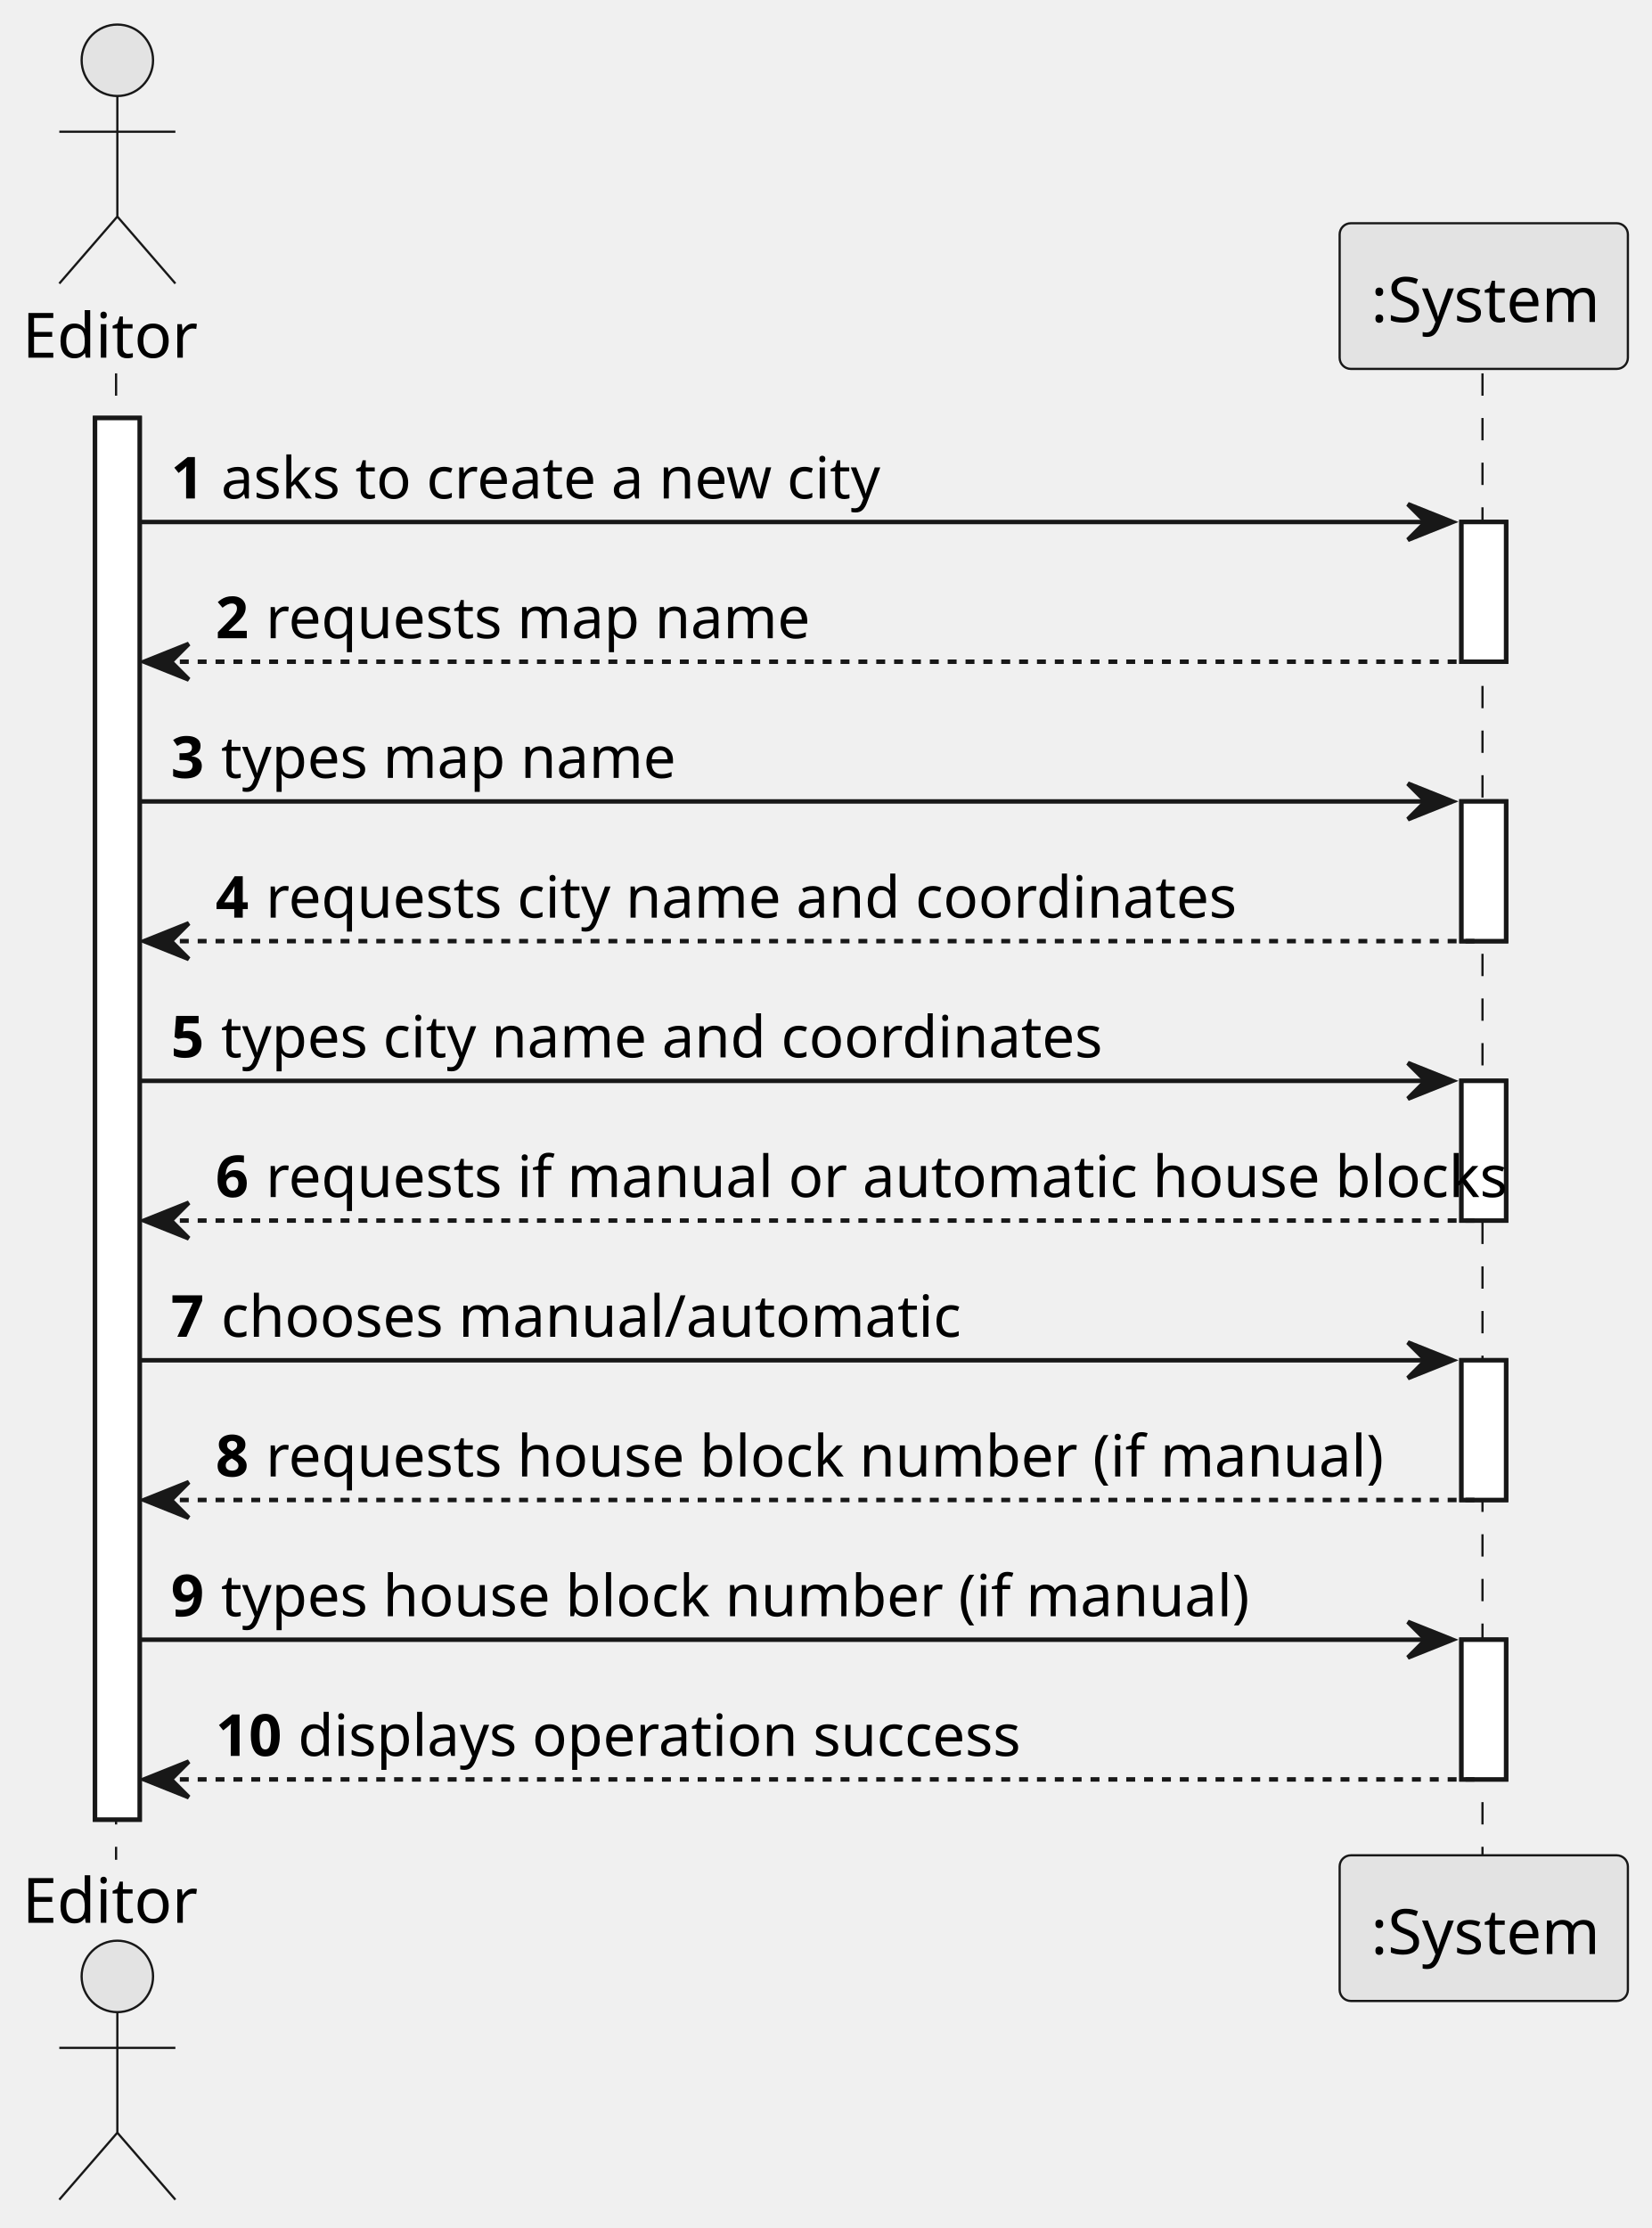
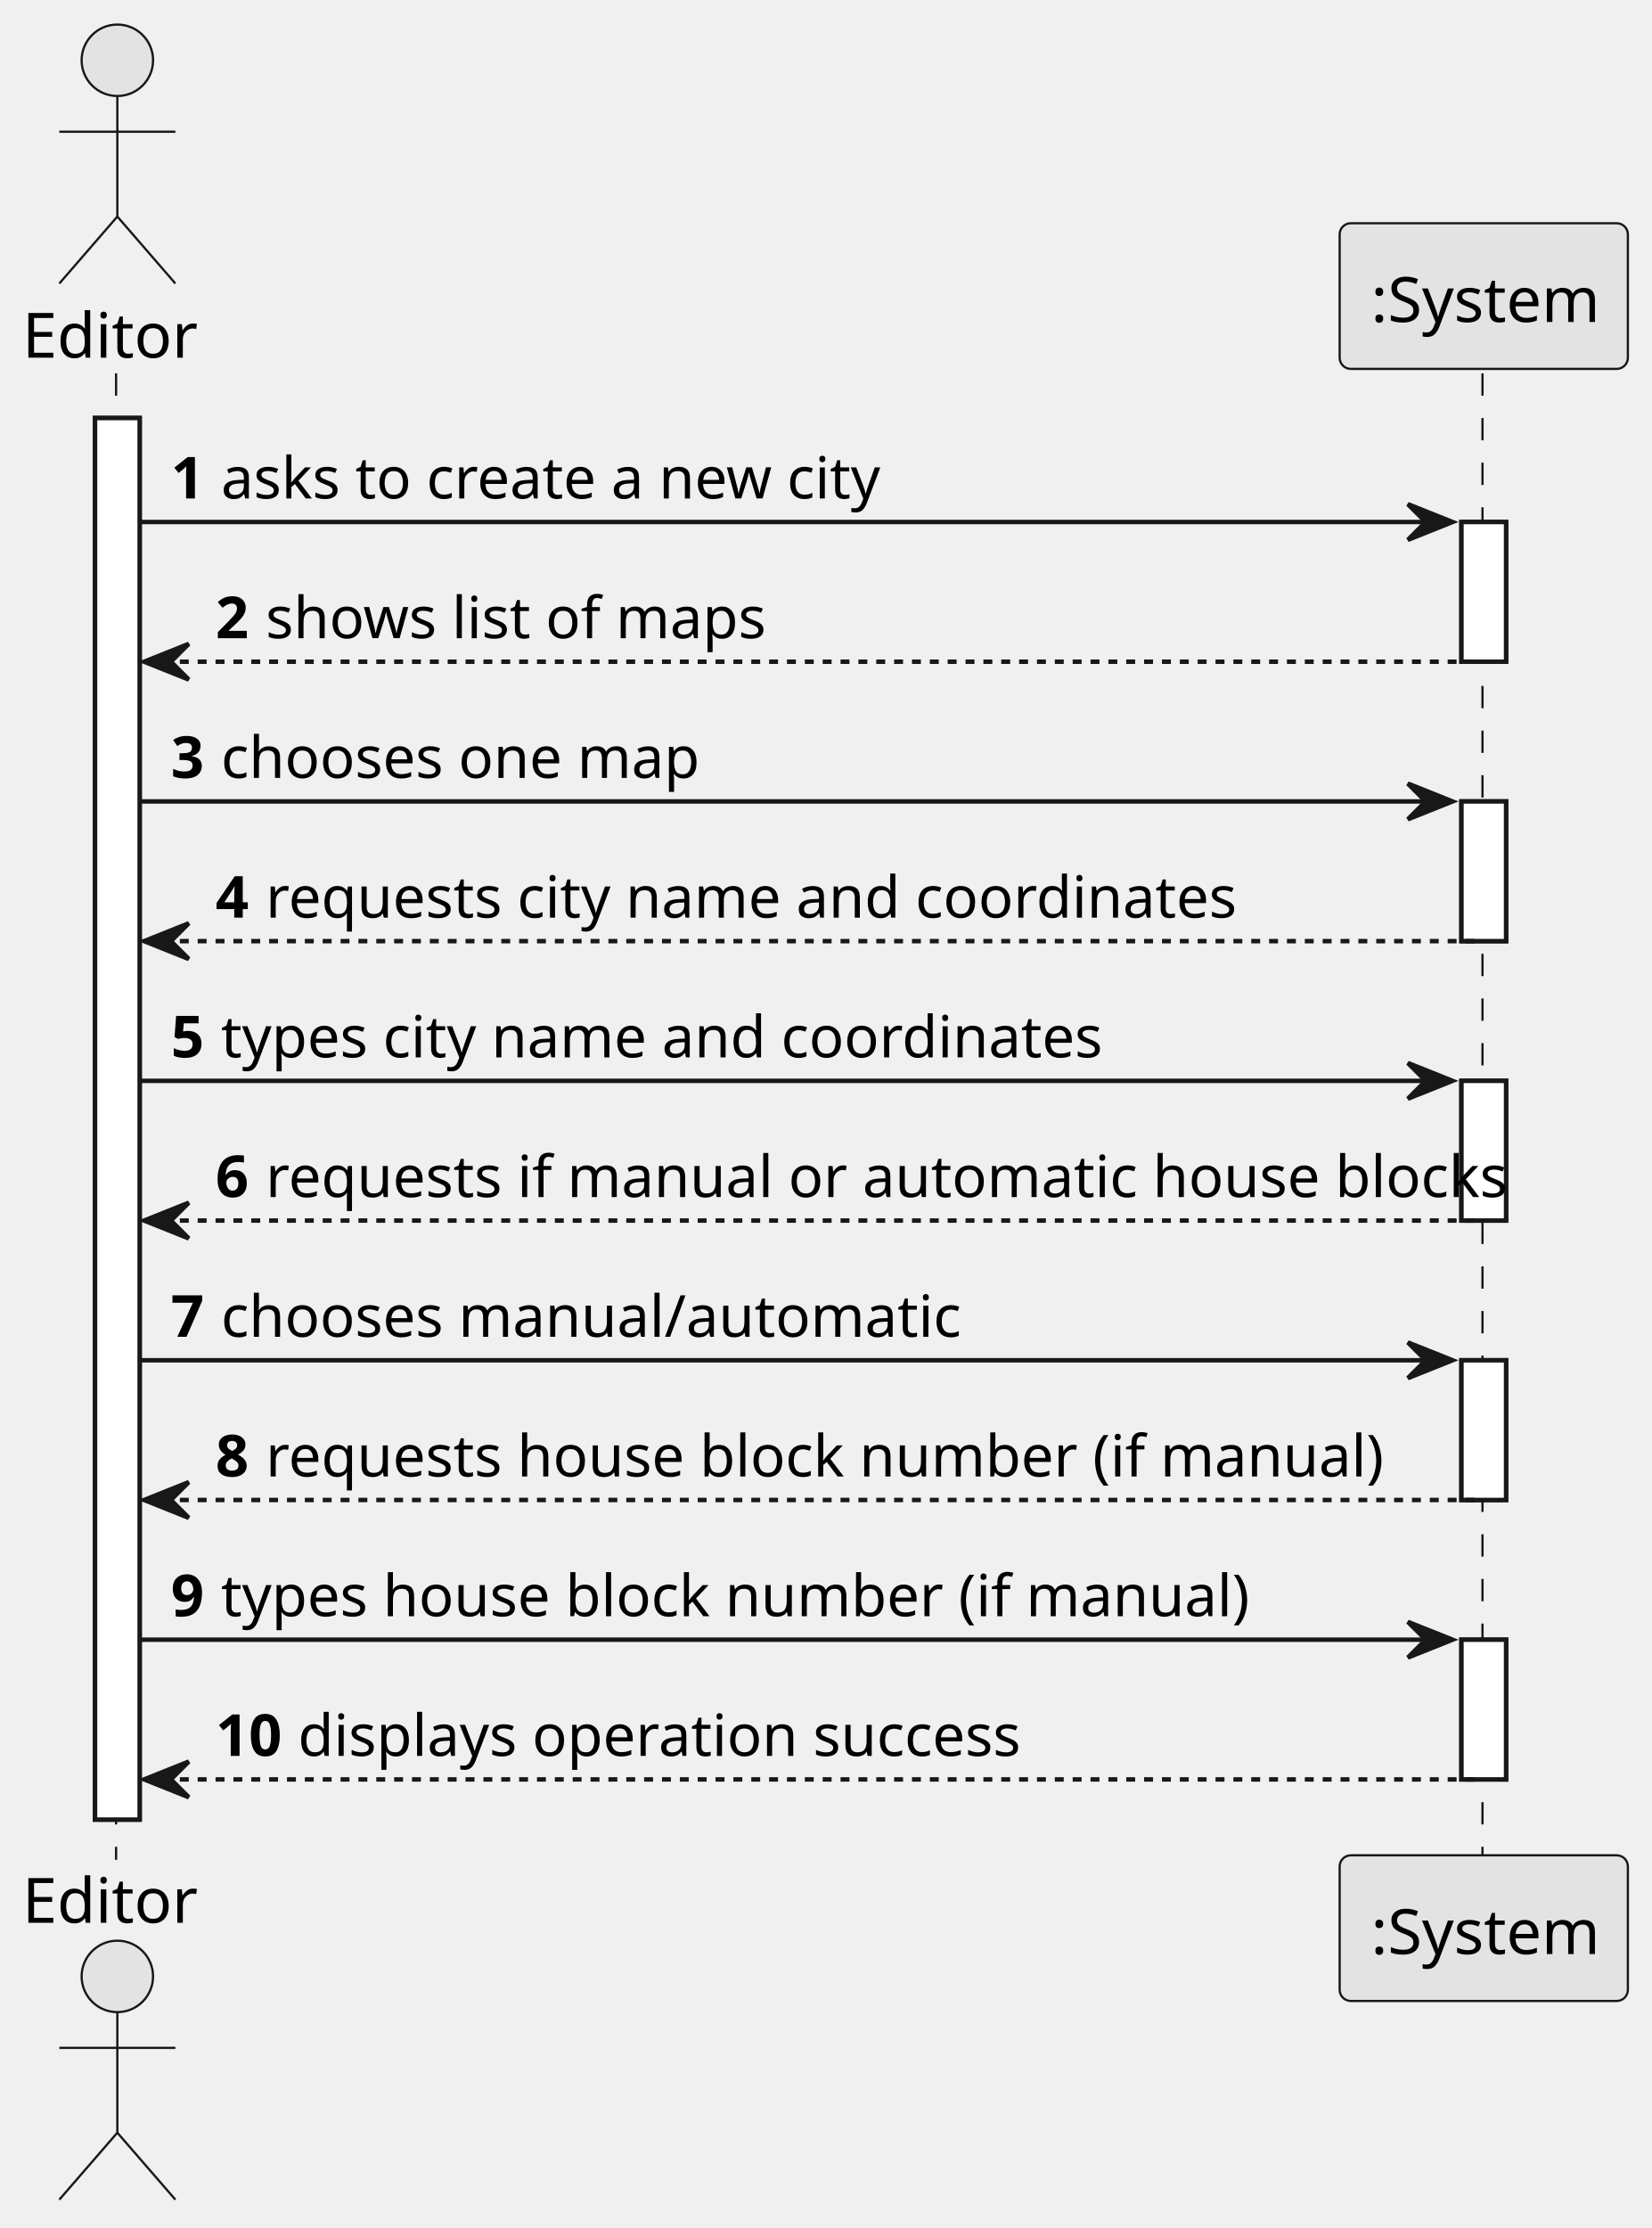
<svg xmlns="http://www.w3.org/2000/svg" contentStyleType="text/css" height="499px" preserveAspectRatio="none" style="width:370px;height:499px;background:#FFFFFF;" version="1.1" viewBox="0 0 370 499" width="370px" zoomAndPan="magnify">
  <defs />
  <g>
    <rect fill="#FFFFFF" height="313.91" style="stroke:#181818;stroke-width:1.0;" width="10" x="21.286" y="93.621" />
    <rect fill="#FFFFFF" height="31.291" style="stroke:#181818;stroke-width:1.0;" width="10" x="327.373" y="116.912" />
    <rect fill="#FFFFFF" height="31.291" style="stroke:#181818;stroke-width:1.0;" width="10" x="327.373" y="179.494" />
    <rect fill="#FFFFFF" height="31.291" style="stroke:#181818;stroke-width:1.0;" width="10" x="327.373" y="242.076" />
    <rect fill="#FFFFFF" height="31.291" style="stroke:#181818;stroke-width:1.0;" width="10" x="327.373" y="304.658" />
    <rect fill="#FFFFFF" height="31.291" style="stroke:#181818;stroke-width:1.0;" width="10" x="327.373" y="367.24" />
    <line style="stroke:#181818;stroke-width:0.5;stroke-dasharray:5.0,5.0;" x1="26" x2="26" y1="83.621" y2="416.531" />
    <line style="stroke:#181818;stroke-width:0.5;stroke-dasharray:5.0,5.0;" x1="332.09" x2="332.09" y1="83.621" y2="416.531" />
    <text fill="#000000" font-family="sans-serif" font-size="14" lengthAdjust="spacing" textLength="36.572" x="5" y="80.107">Editor</text>
    <ellipse cx="26.286" cy="13.5" fill="#E3E3E3" rx="8" ry="8" style="stroke:#181818;stroke-width:0.5;" />
    <path d="M26.286,21.5 L26.286,48.5 M13.286,29.5 L39.286,29.5 M26.286,48.5 L13.286,63.5 M26.286,48.5 L39.286,63.5 " fill="none" style="stroke:#181818;stroke-width:0.5;" />
    <text fill="#000000" font-family="sans-serif" font-size="14" lengthAdjust="spacing" textLength="36.572" x="5" y="430.639">Editor</text>
    <ellipse cx="26.286" cy="442.652" fill="#E3E3E3" rx="8" ry="8" style="stroke:#181818;stroke-width:0.5;" />
    <path d="M26.286,450.652 L26.286,477.652 M13.286,458.652 L39.286,458.652 M26.286,477.652 L13.286,492.652 M26.286,477.652 L39.286,492.652 " fill="none" style="stroke:#181818;stroke-width:0.5;" />
    <rect fill="#E3E3E3" height="32.621" rx="2.5" ry="2.5" style="stroke:#181818;stroke-width:0.5;" width="64.565" x="300.09" y="50" />
    <text fill="#000000" font-family="sans-serif" font-size="14" lengthAdjust="spacing" textLength="50.565" x="307.09" y="72.107">:System</text>
    <rect fill="#E3E3E3" height="32.621" rx="2.5" ry="2.5" style="stroke:#181818;stroke-width:0.5;" width="64.565" x="300.09" y="415.531" />
    <text fill="#000000" font-family="sans-serif" font-size="14" lengthAdjust="spacing" textLength="50.565" x="307.09" y="437.639">:System</text>
    <rect fill="#FFFFFF" height="313.91" style="stroke:#181818;stroke-width:1.0;" width="10" x="21.286" y="93.621" />
    <rect fill="#FFFFFF" height="31.291" style="stroke:#181818;stroke-width:1.0;" width="10" x="327.373" y="116.912" />
    <rect fill="#FFFFFF" height="31.291" style="stroke:#181818;stroke-width:1.0;" width="10" x="327.373" y="179.494" />
    <rect fill="#FFFFFF" height="31.291" style="stroke:#181818;stroke-width:1.0;" width="10" x="327.373" y="242.076" />
    <rect fill="#FFFFFF" height="31.291" style="stroke:#181818;stroke-width:1.0;" width="10" x="327.373" y="304.658" />
    <rect fill="#FFFFFF" height="31.291" style="stroke:#181818;stroke-width:1.0;" width="10" x="327.373" y="367.24" />
    <polygon fill="#181818" points="315.373,112.912,325.373,116.912,315.373,120.912,319.373,116.912" style="stroke:#181818;stroke-width:1.0;" />
    <line style="stroke:#181818;stroke-width:1.0;" x1="31.286" x2="321.373" y1="116.912" y2="116.912" />
    <text fill="#000000" font-family="sans-serif" font-size="13" font-weight="bold" lengthAdjust="spacing" textLength="7.23" x="38.286" y="111.649">1</text>
    <text fill="#000000" font-family="sans-serif" font-size="13" lengthAdjust="spacing" textLength="142.34" x="49.516" y="111.649">asks to create a new city</text>
    <polygon fill="#181818" points="42.286,144.203,32.286,148.203,42.286,152.203,38.286,148.203" style="stroke:#181818;stroke-width:1.0;" />
    <line style="stroke:#181818;stroke-width:1.0;stroke-dasharray:2.0,2.0;" x1="36.286" x2="331.373" y1="148.203" y2="148.203" />
    <text fill="#000000" font-family="sans-serif" font-size="13" font-weight="bold" lengthAdjust="spacing" textLength="7.23" x="48.286" y="142.94">2</text>
-     <text fill="#000000" font-family="sans-serif" font-size="13" lengthAdjust="spacing" textLength="114.893" x="59.516" y="142.94">requests map name</text>
+     <text fill="#000000" font-family="sans-serif" font-size="13" lengthAdjust="spacing" textLength="106.203" x="59.516" y="142.94">shows list of maps</text>
    <polygon fill="#181818" points="315.373,175.494,325.373,179.494,315.373,183.494,319.373,179.494" style="stroke:#181818;stroke-width:1.0;" />
    <line style="stroke:#181818;stroke-width:1.0;" x1="31.286" x2="321.373" y1="179.494" y2="179.494" />
    <text fill="#000000" font-family="sans-serif" font-size="13" font-weight="bold" lengthAdjust="spacing" textLength="7.23" x="38.286" y="174.231">3</text>
-     <text fill="#000000" font-family="sans-serif" font-size="13" lengthAdjust="spacing" textLength="96.103" x="49.516" y="174.231">types map name</text>
+     <text fill="#000000" font-family="sans-serif" font-size="13" lengthAdjust="spacing" textLength="102.623" x="49.516" y="174.231">chooses one map</text>
    <polygon fill="#181818" points="42.286,206.785,32.286,210.785,42.286,214.785,38.286,210.785" style="stroke:#181818;stroke-width:1.0;" />
    <line style="stroke:#181818;stroke-width:1.0;stroke-dasharray:2.0,2.0;" x1="36.286" x2="331.373" y1="210.785" y2="210.785" />
    <text fill="#000000" font-family="sans-serif" font-size="13" font-weight="bold" lengthAdjust="spacing" textLength="7.23" x="48.286" y="205.523">4</text>
    <text fill="#000000" font-family="sans-serif" font-size="13" lengthAdjust="spacing" textLength="205.226" x="59.516" y="205.523">requests city name and coordinates</text>
    <polygon fill="#181818" points="315.373,238.076,325.373,242.076,315.373,246.076,319.373,242.076" style="stroke:#181818;stroke-width:1.0;" />
    <line style="stroke:#181818;stroke-width:1.0;" x1="31.286" x2="321.373" y1="242.076" y2="242.076" />
    <text fill="#000000" font-family="sans-serif" font-size="13" font-weight="bold" lengthAdjust="spacing" textLength="7.23" x="38.286" y="236.814">5</text>
    <text fill="#000000" font-family="sans-serif" font-size="13" lengthAdjust="spacing" textLength="186.437" x="49.516" y="236.814">types city name and coordinates</text>
    <polygon fill="#181818" points="42.286,269.367,32.286,273.367,42.286,277.367,38.286,273.367" style="stroke:#181818;stroke-width:1.0;" />
    <line style="stroke:#181818;stroke-width:1.0;stroke-dasharray:2.0,2.0;" x1="36.286" x2="331.373" y1="273.367" y2="273.367" />
    <text fill="#000000" font-family="sans-serif" font-size="13" font-weight="bold" lengthAdjust="spacing" textLength="7.23" x="48.286" y="268.104">6</text>
    <text fill="#000000" font-family="sans-serif" font-size="13" lengthAdjust="spacing" textLength="260.857" x="59.516" y="268.104">requests if manual or automatic house blocks</text>
    <polygon fill="#181818" points="315.373,300.658,325.373,304.658,315.373,308.658,319.373,304.658" style="stroke:#181818;stroke-width:1.0;" />
    <line style="stroke:#181818;stroke-width:1.0;" x1="31.286" x2="321.373" y1="304.658" y2="304.658" />
    <text fill="#000000" font-family="sans-serif" font-size="13" font-weight="bold" lengthAdjust="spacing" textLength="7.23" x="38.286" y="299.396">7</text>
    <text fill="#000000" font-family="sans-serif" font-size="13" lengthAdjust="spacing" textLength="154.642" x="49.516" y="299.396">chooses manual/automatic</text>
    <polygon fill="#181818" points="42.286,331.949,32.286,335.949,42.286,339.949,38.286,335.949" style="stroke:#181818;stroke-width:1.0;" />
    <line style="stroke:#181818;stroke-width:1.0;stroke-dasharray:2.0,2.0;" x1="36.286" x2="331.373" y1="335.949" y2="335.949" />
    <text fill="#000000" font-family="sans-serif" font-size="13" font-weight="bold" lengthAdjust="spacing" textLength="7.23" x="48.286" y="330.687">8</text>
    <text fill="#000000" font-family="sans-serif" font-size="13" lengthAdjust="spacing" textLength="235.561" x="59.516" y="330.687">requests house block number (if manual)</text>
    <polygon fill="#181818" points="315.373,363.24,325.373,367.24,315.373,371.24,319.373,367.24" style="stroke:#181818;stroke-width:1.0;" />
    <line style="stroke:#181818;stroke-width:1.0;" x1="31.286" x2="321.373" y1="367.24" y2="367.24" />
    <text fill="#000000" font-family="sans-serif" font-size="13" font-weight="bold" lengthAdjust="spacing" textLength="7.23" x="38.286" y="361.978">9</text>
    <text fill="#000000" font-family="sans-serif" font-size="13" lengthAdjust="spacing" textLength="216.773" x="49.516" y="361.978">types house block number (if manual)</text>
    <polygon fill="#181818" points="42.286,394.531,32.286,398.531,42.286,402.531,38.286,398.531" style="stroke:#181818;stroke-width:1.0;" />
    <line style="stroke:#181818;stroke-width:1.0;stroke-dasharray:2.0,2.0;" x1="36.286" x2="331.373" y1="398.531" y2="398.531" />
    <text fill="#000000" font-family="sans-serif" font-size="13" font-weight="bold" lengthAdjust="spacing" textLength="14.46" x="48.286" y="393.269">10</text>
    <text fill="#000000" font-family="sans-serif" font-size="13" lengthAdjust="spacing" textLength="155.359" x="66.746" y="393.269">displays operation success</text>
  </g>
</svg>
